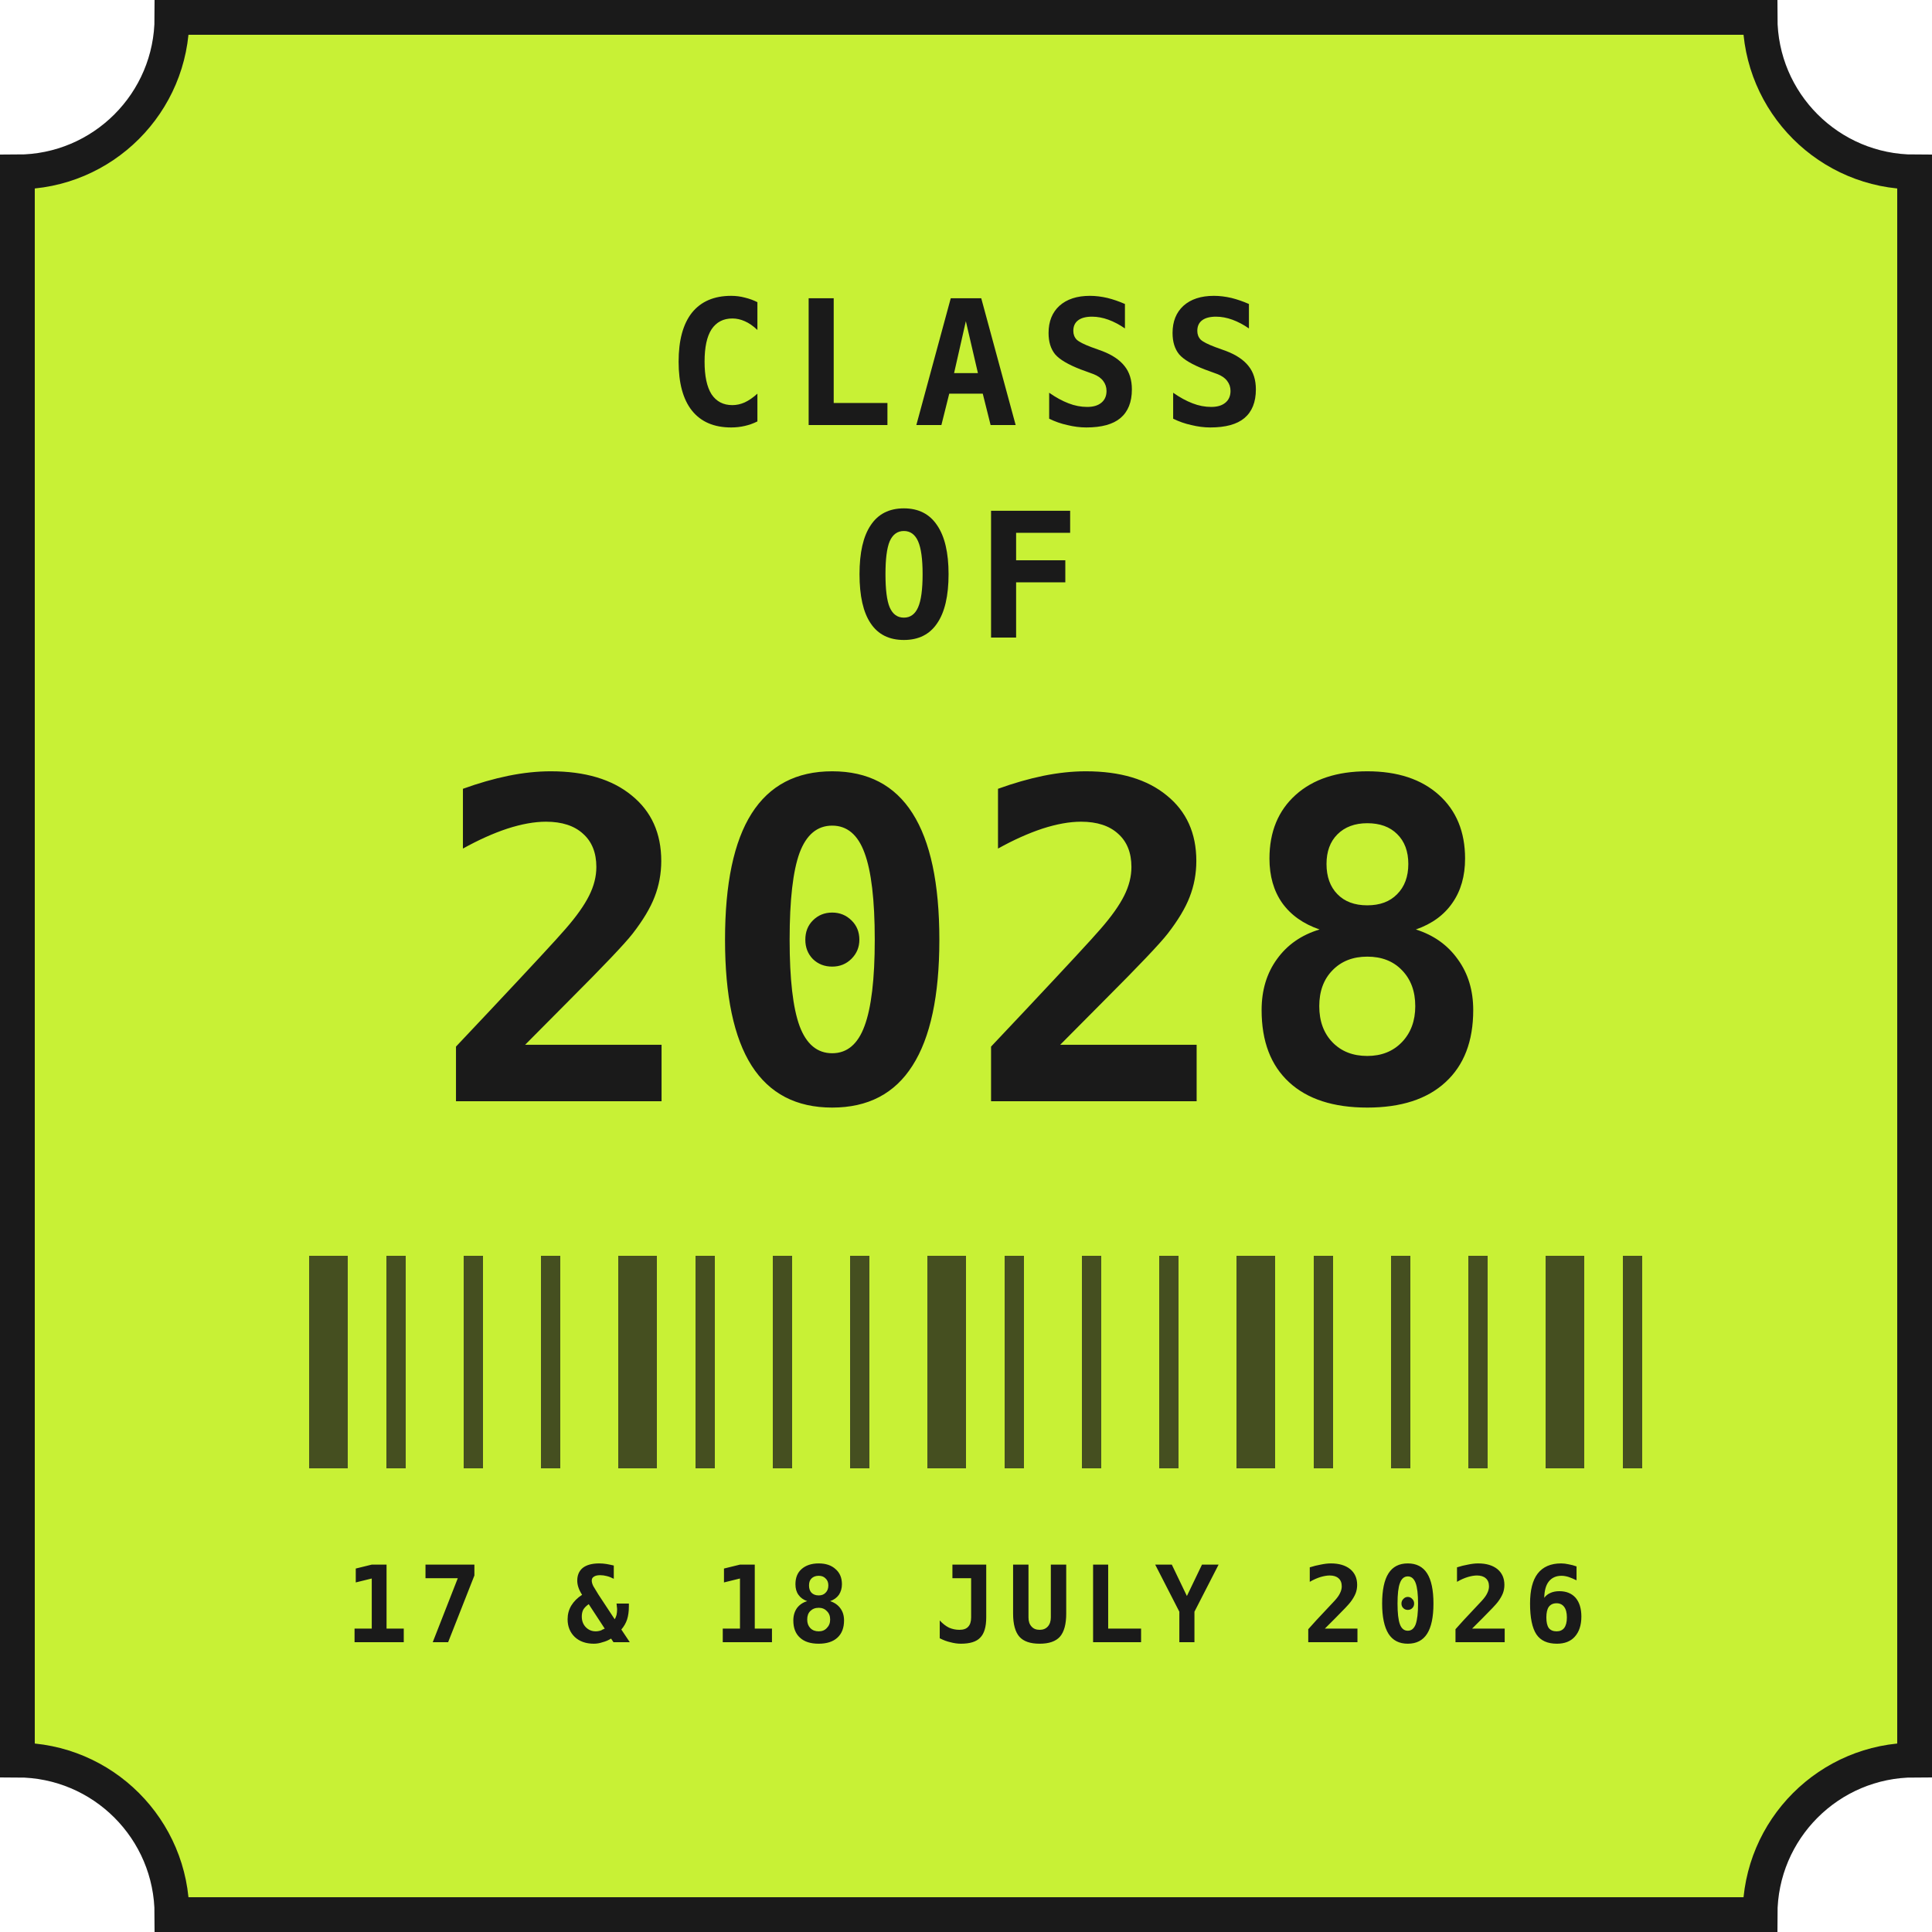
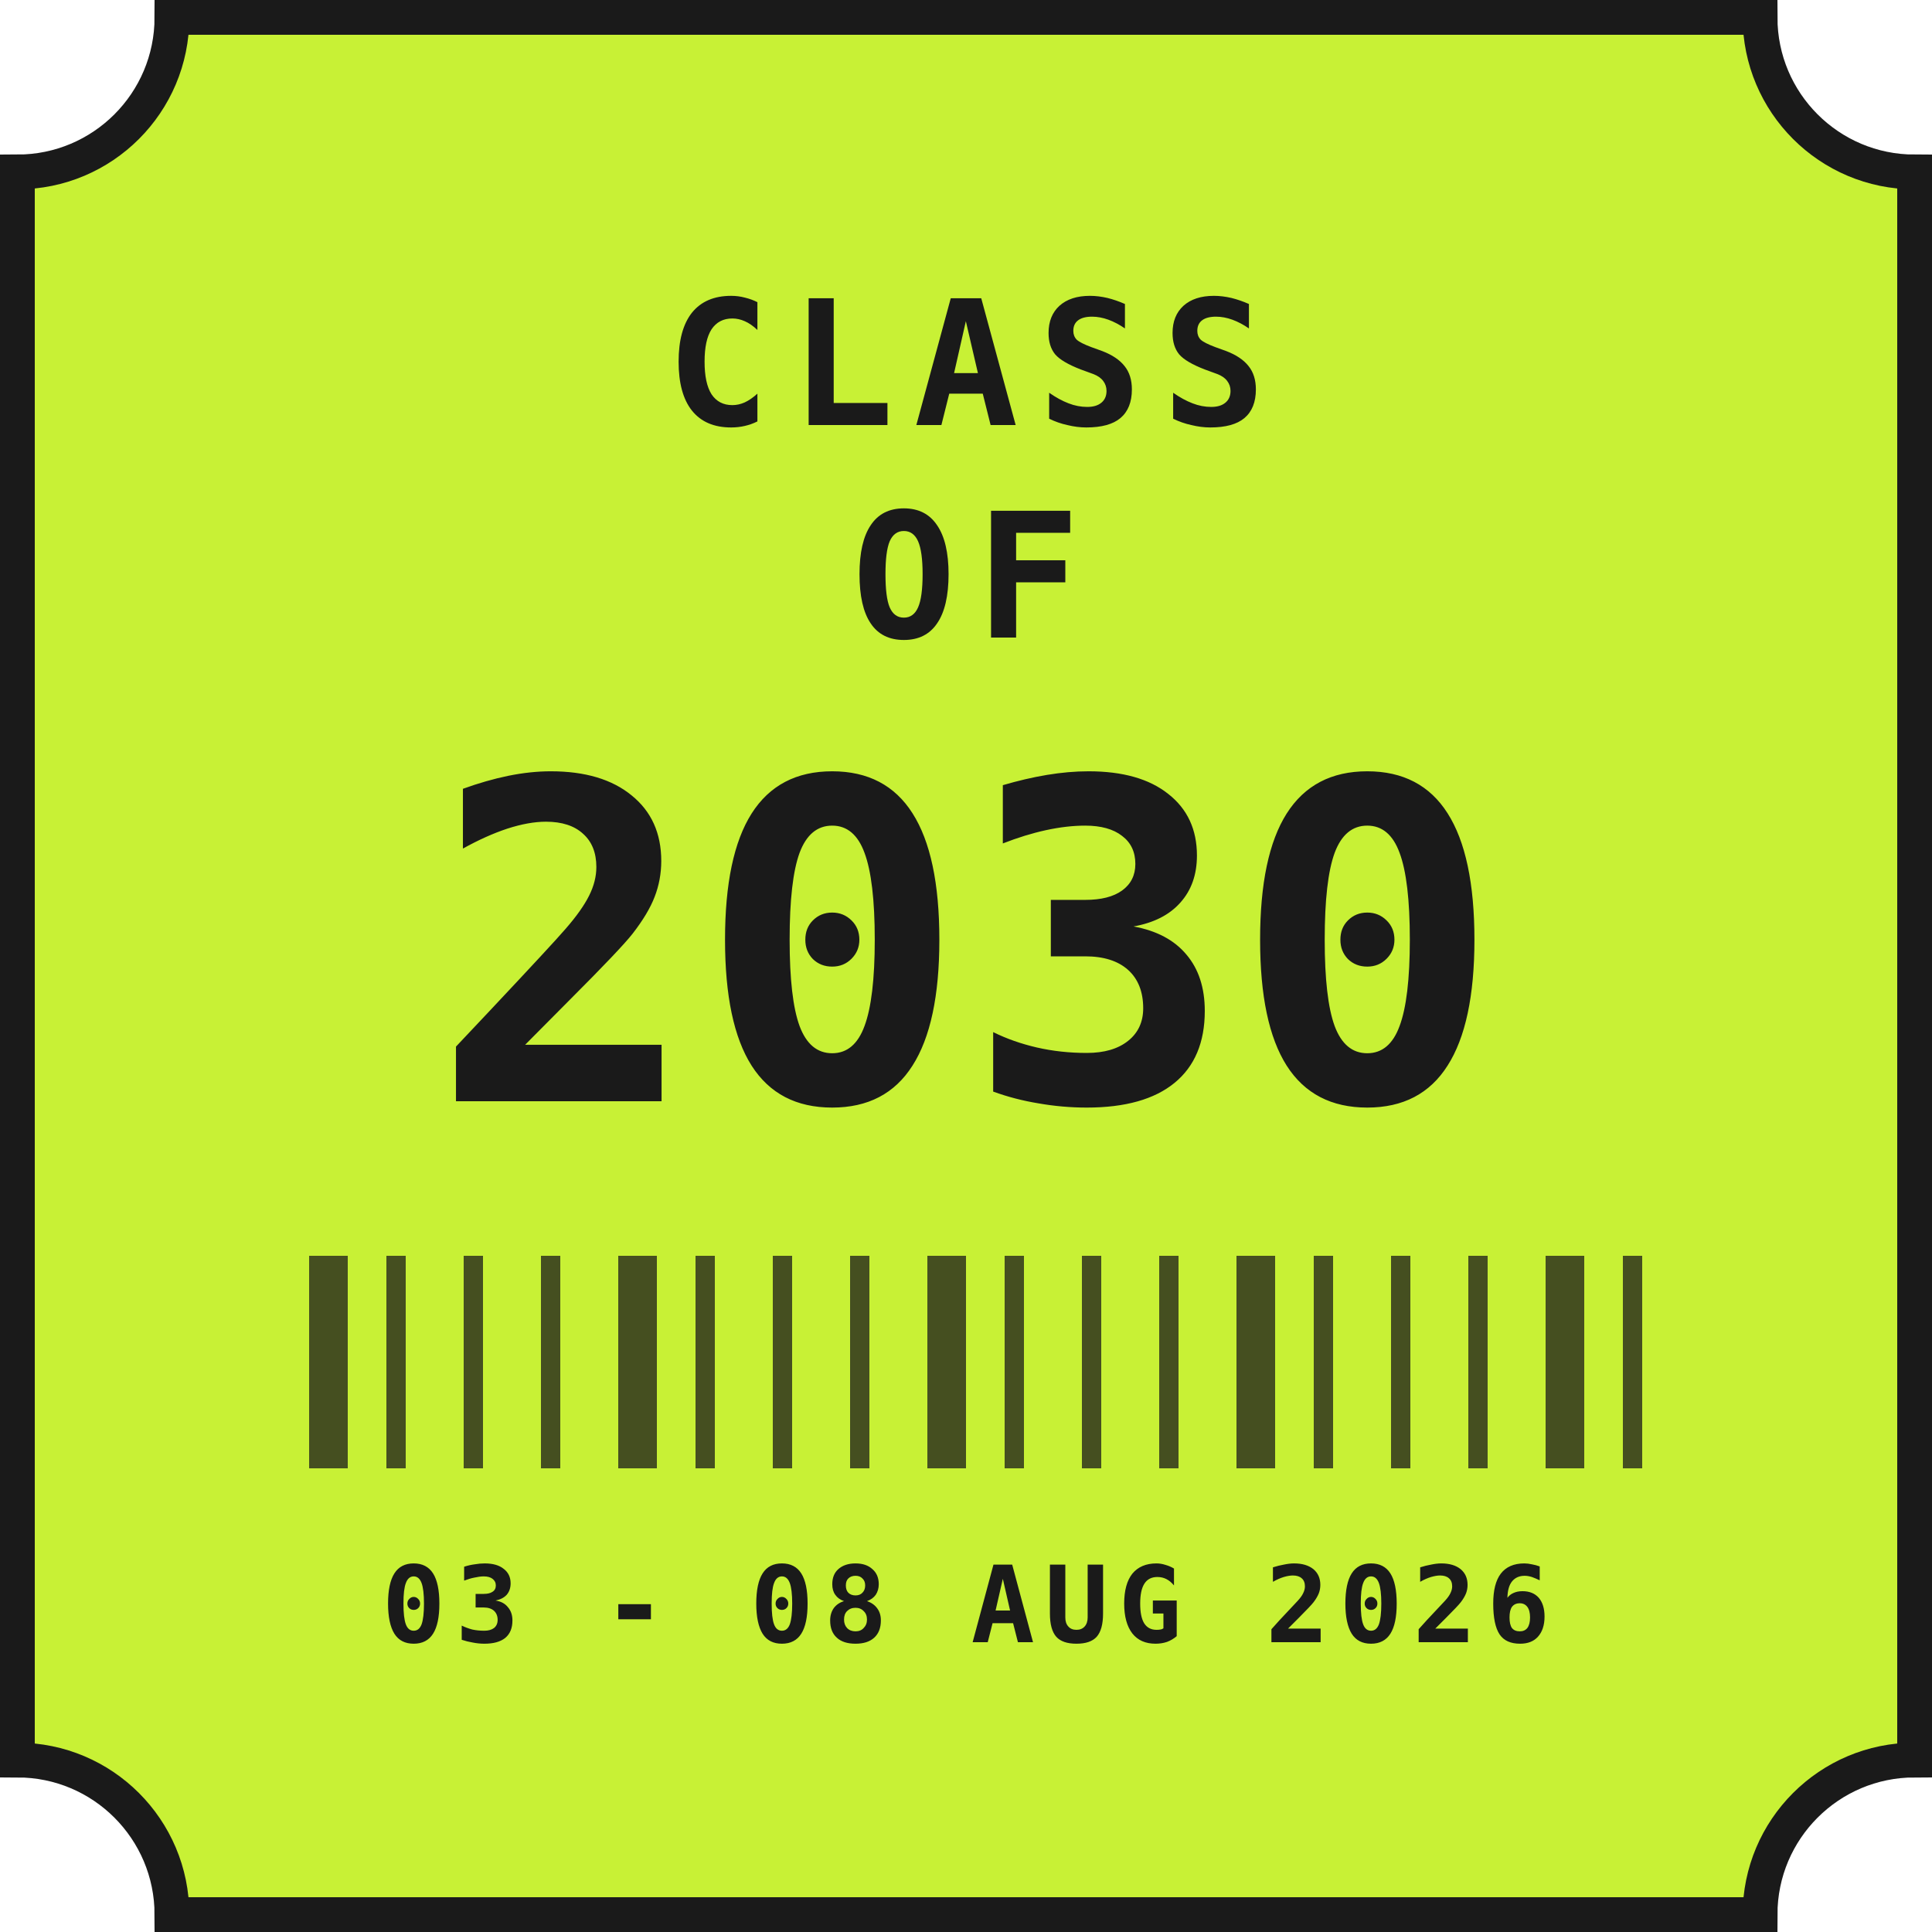
<svg xmlns="http://www.w3.org/2000/svg" viewBox="0 0 100 100">
  <defs>
    <pattern id="stickerLimeBars" width="16" height="20" patternUnits="userSpaceOnUse">
      <rect x="0" y="0" width="2" height="20" fill="#1a1a1a" />
      <rect x="4" y="0" width="1" height="20" fill="#1a1a1a" />
      <rect x="8" y="0" width="1" height="20" fill="#1a1a1a" />
      <rect x="12" y="0" width="1" height="20" fill="#1a1a1a" />
    </pattern>
  </defs>
  <path d="M8.9 0.9 L91.1 0.9 A8 8 0 0 0 99.1 8.9 L99.1 91.1 A8 8 0 0 0 91.1 99.1 L8.9 99.1 A8 8 0 0 0 0.9 91.1 L0.9 8.9 A8 8 0 0 0 8.9 0.9 Z" fill="#c8f135" stroke="#1a1a1a" stroke-width="1.8" />
  <g font-family="'Space Mono', monospace" font-weight="700" fill="#1a1a1a" text-anchor="middle">
    <text x="50" y="22" font-size="9" letter-spacing="1">CLASS</text>
    <text x="50" y="33" font-size="9" letter-spacing="1">OF</text>
-     <text x="50" y="57" font-size="23">2028</text>
+     <text x="50" y="57" font-size="23">2030</text>
    <rect x="14" y="65" width="72" height="11" fill="url(#stickerLimeBars)" opacity="0.75" />
-     <text x="50" y="85" font-size="5.5" letter-spacing="0.5">17 &amp; 18 JULY 2026</text>
+     <text x="50" y="85" font-size="5.5" letter-spacing="0.5">03 - 08 AUG 2026</text>
  </g>
</svg>
